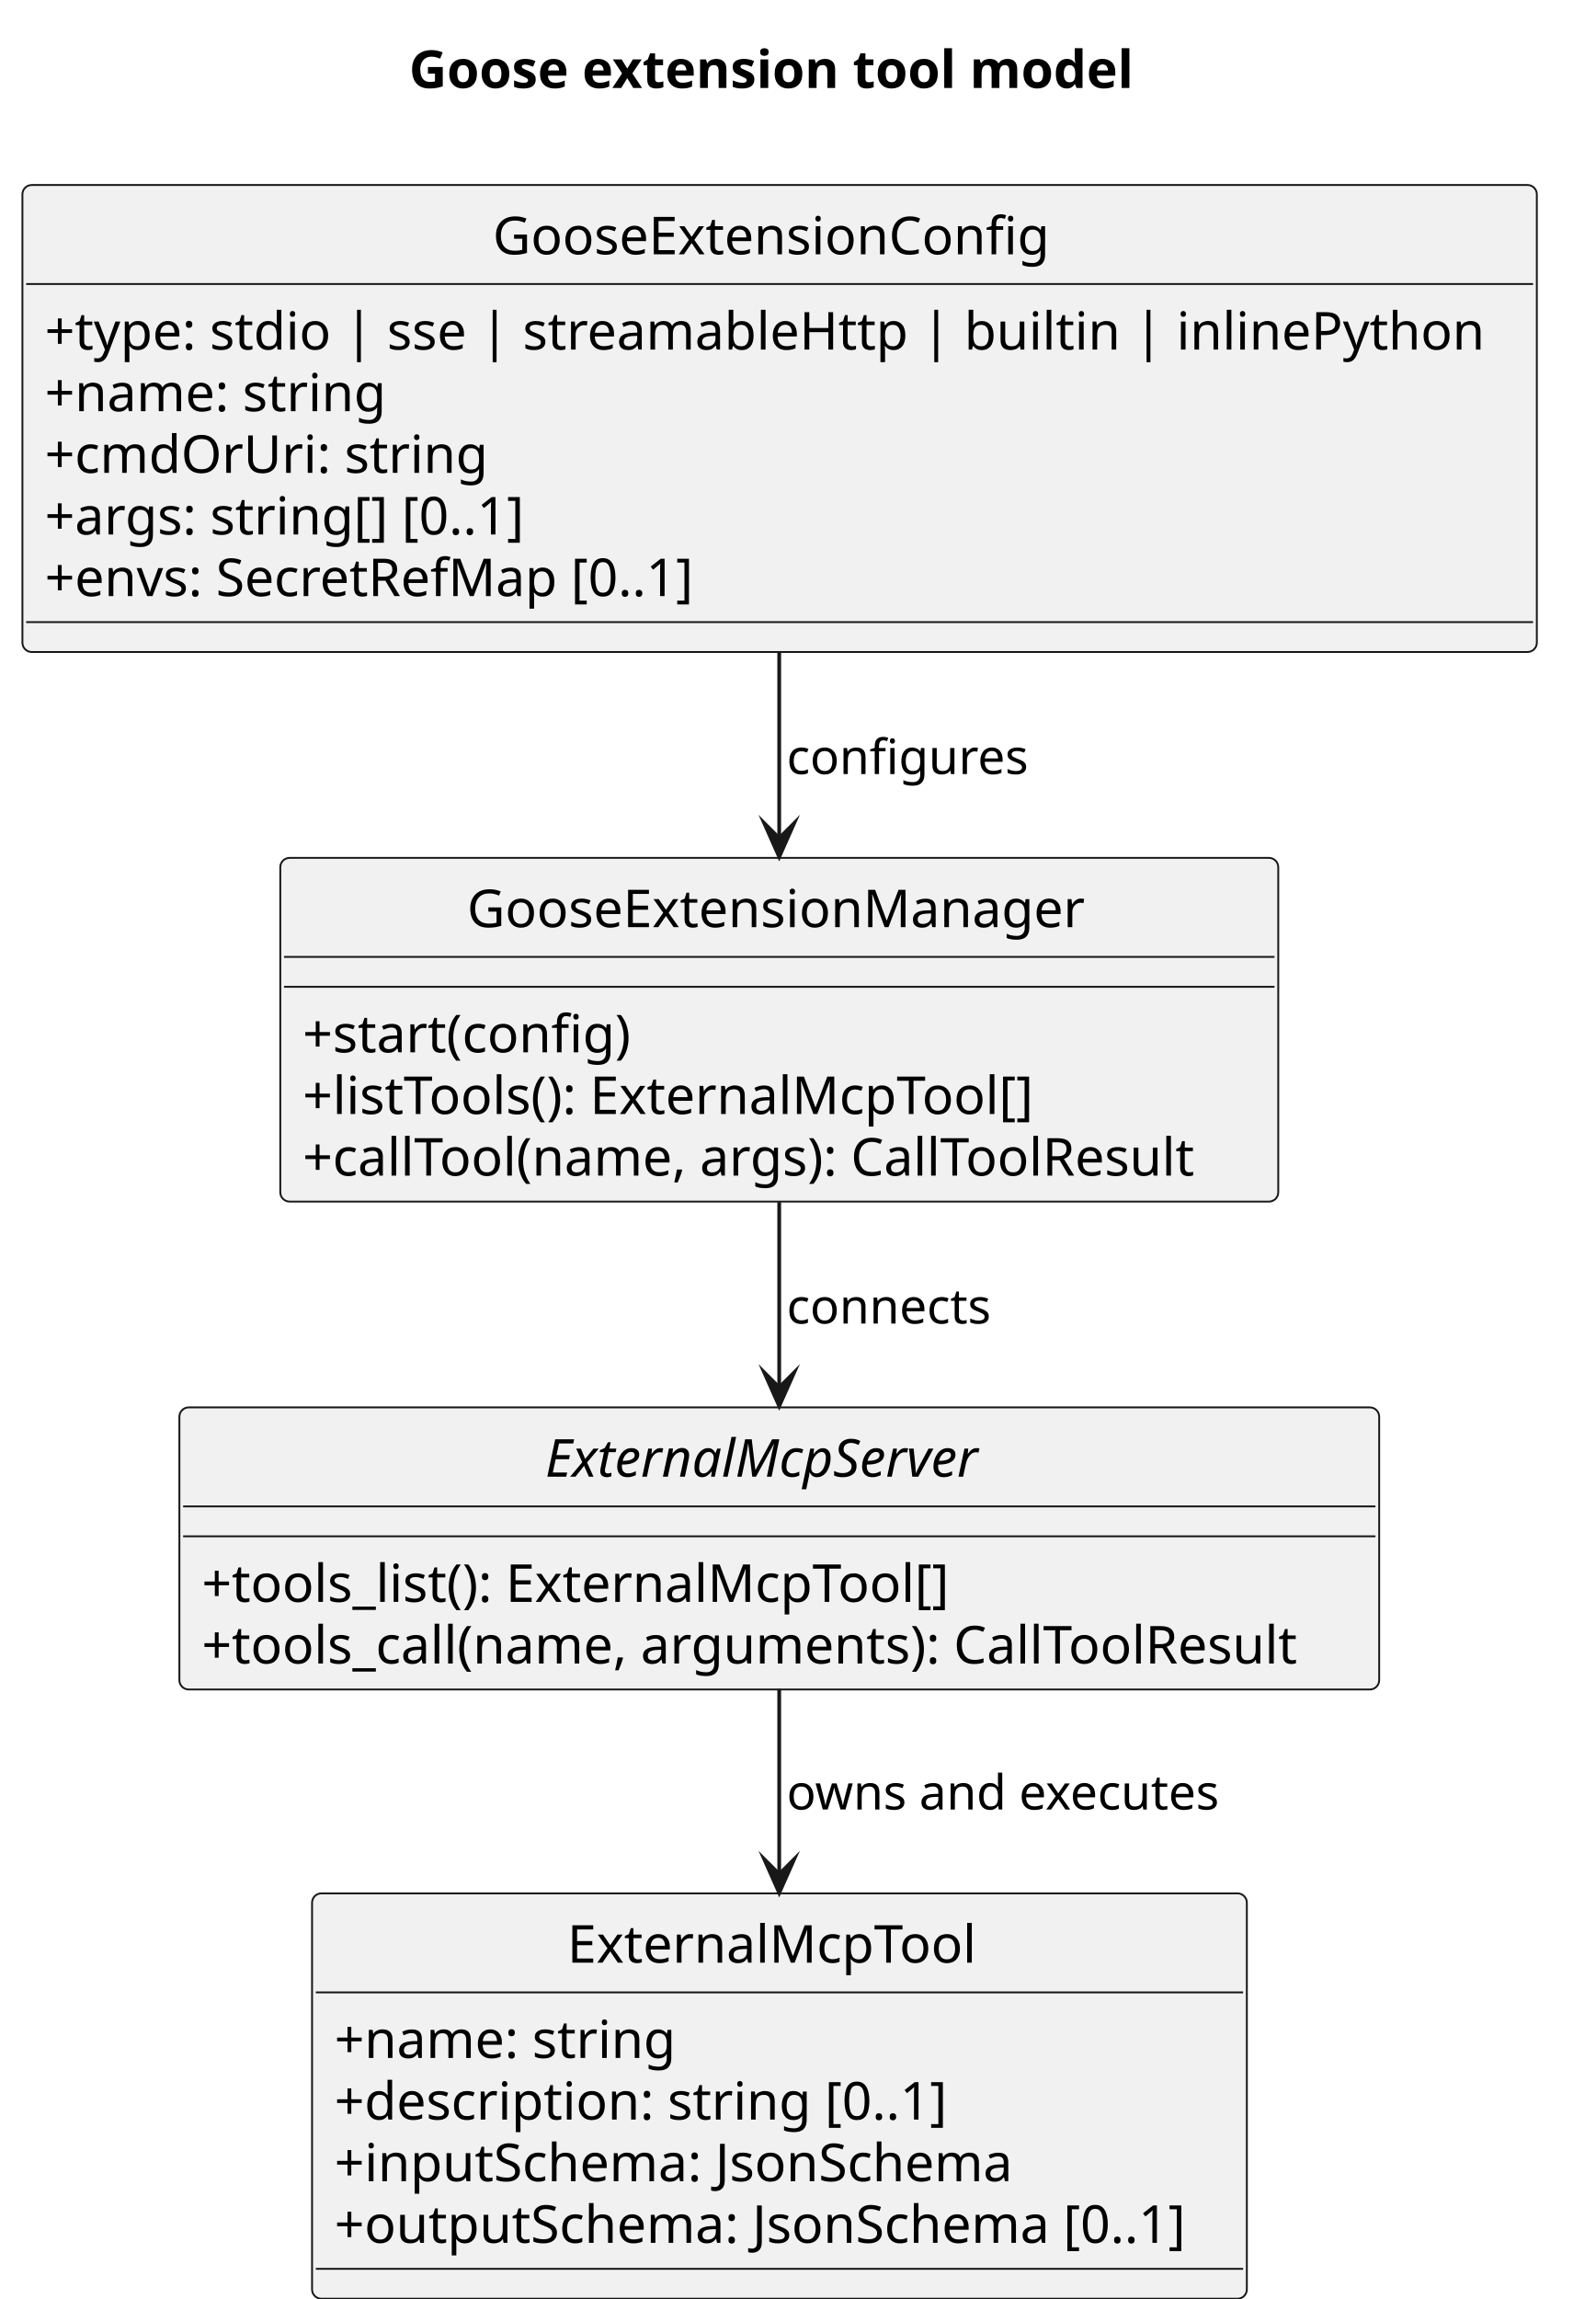
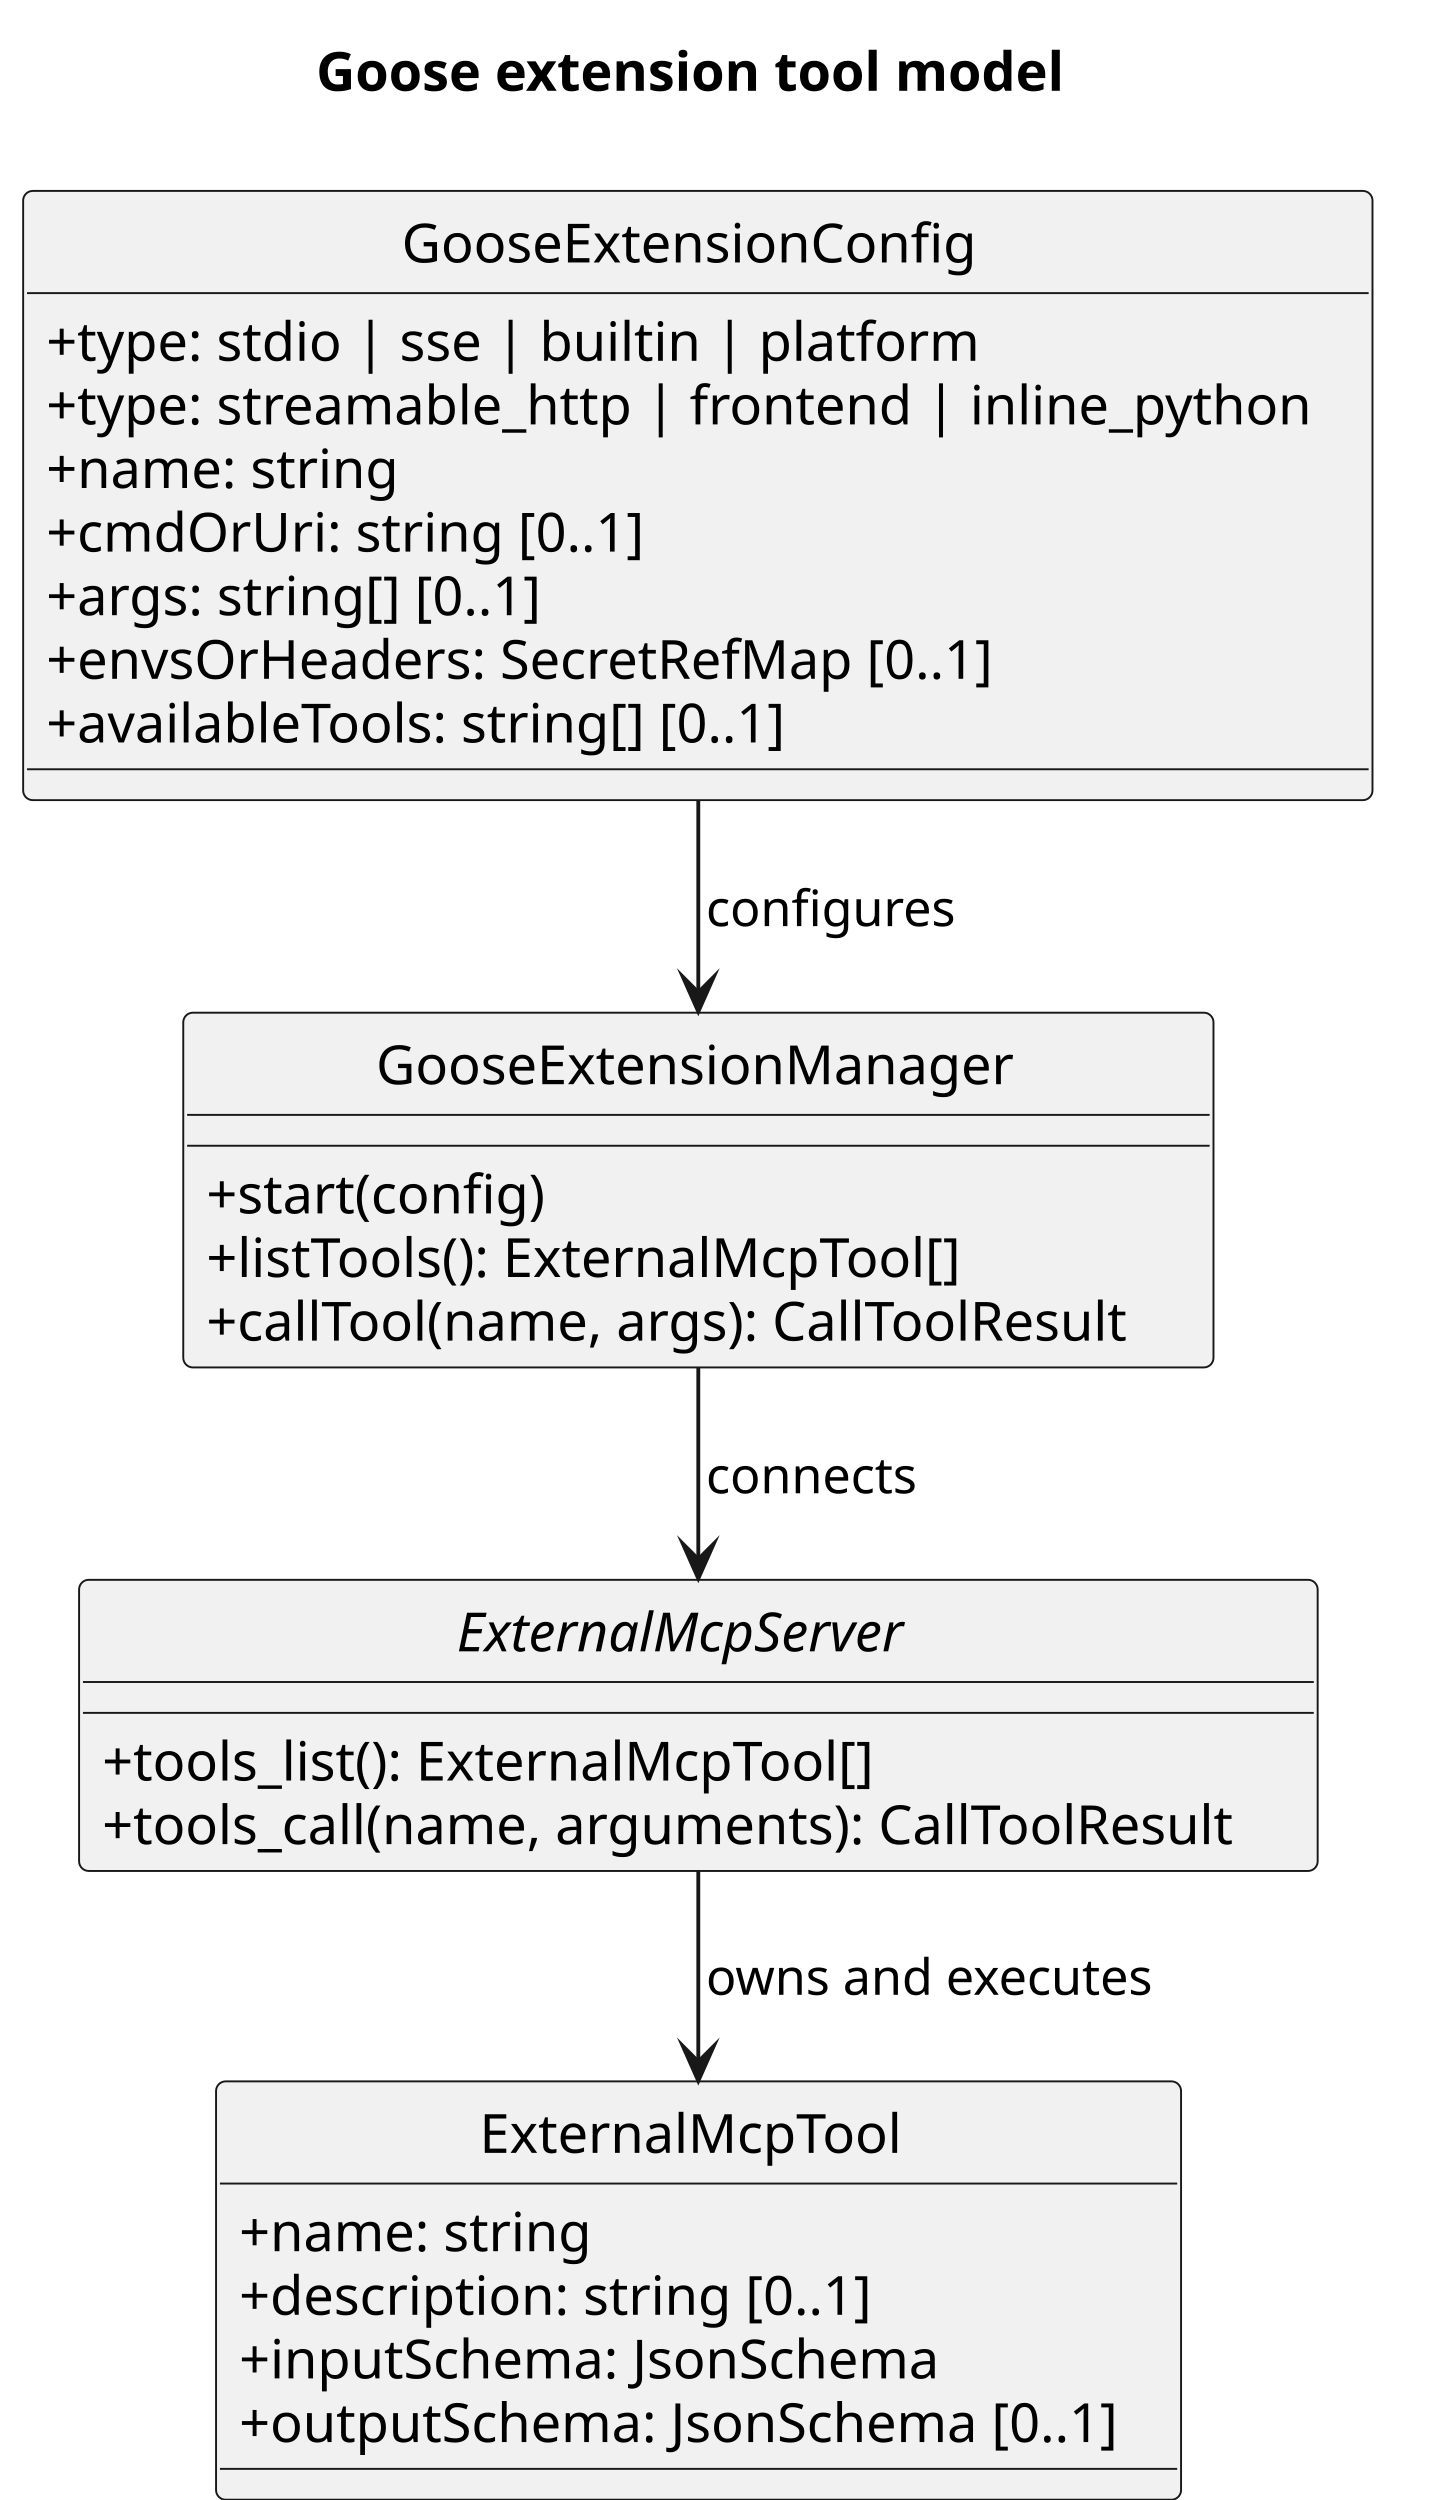
- <svg xmlns="http://www.w3.org/2000/svg" contentStyleType="text/css" data-diagram-type="CLASS" height="615px" preserveAspectRatio="none" style="width:427px;height:615px;background:#FFFFFF;" version="1.1" viewBox="0 0 427 615" width="427px" zoomAndPan="magnify">
+ <svg xmlns="http://www.w3.org/2000/svg" contentStyleType="text/css" data-diagram-type="CLASS" height="648px" preserveAspectRatio="none" style="width:372px;height:648px;background:#FFFFFF;" version="1.1" viewBox="0 0 372 648" width="372px" zoomAndPan="magnify">
  <defs />
  <g>
-     <g class="title" data-source-line="615">
-       <text fill="#000000" font-family="sans-serif" font-size="14" font-weight="700" lengthAdjust="spacing" textLength="201.093" x="109.454" y="23.535">Goose extension tool model</text>
+     <g class="title" data-source-line="635">
+       <text fill="#000000" font-family="sans-serif" font-size="14" font-weight="700" lengthAdjust="spacing" textLength="201.093" x="81.954" y="23.535">Goose extension tool model</text>
    </g>
-     <g class="entity" data-qualified-name="GooseExtensionConfig" data-source-line="624" id="ent0001">
-       <rect fill="#F1F1F1" height="124.93" rx="2.5" ry="2.5" style="stroke:#181818;stroke-width:0.5;" width="405.224" x="6" y="49.488" />
-       <text fill="#000000" font-family="sans-serif" font-size="14" lengthAdjust="spacing" textLength="153.522" x="131.851" y="68.023">GooseExtensionConfig</text>
-       <line style="stroke:#181818;stroke-width:0.5;" x1="7" x2="410.224" y1="75.977" y2="75.977" />
-       <text fill="#000000" font-family="sans-serif" font-size="14" lengthAdjust="spacing" textLength="393.224" x="12" y="93.512">+type: stdio | sse | streamableHttp | builtin | inlinePython</text>
-       <text fill="#000000" font-family="sans-serif" font-size="14" lengthAdjust="spacing" textLength="96.845" x="12" y="110">+name: string</text>
-       <text fill="#000000" font-family="sans-serif" font-size="14" lengthAdjust="spacing" textLength="124.688" x="12" y="126.488">+cmdOrUri: string</text>
-       <text fill="#000000" font-family="sans-serif" font-size="14" lengthAdjust="spacing" textLength="138.086" x="12" y="142.977">+args: string[] [0..1]</text>
-       <text fill="#000000" font-family="sans-serif" font-size="14" lengthAdjust="spacing" textLength="182.636" x="12" y="159.465">+envs: SecretRefMap [0..1]</text>
-       <line style="stroke:#181818;stroke-width:0.5;" x1="7" x2="410.224" y1="166.418" y2="166.418" />
+     <g class="entity" data-qualified-name="GooseExtensionConfig" data-source-line="644" id="ent0001">
+       <rect fill="#F1F1F1" height="157.906" rx="2.5" ry="2.5" style="stroke:#181818;stroke-width:0.5;" width="349.75" x="6" y="49.488" />
+       <text fill="#000000" font-family="sans-serif" font-size="14" lengthAdjust="spacing" textLength="153.522" x="104.114" y="68.023">GooseExtensionConfig</text>
+       <line style="stroke:#181818;stroke-width:0.5;" x1="7" x2="354.75" y1="75.977" y2="75.977" />
+       <text fill="#000000" font-family="sans-serif" font-size="14" lengthAdjust="spacing" textLength="249.259" x="12" y="93.512">+type: stdio | sse | builtin | platform</text>
+       <text fill="#000000" font-family="sans-serif" font-size="14" lengthAdjust="spacing" textLength="337.75" x="12" y="110">+type: streamable_http | frontend | inline_python</text>
+       <text fill="#000000" font-family="sans-serif" font-size="14" lengthAdjust="spacing" textLength="96.845" x="12" y="126.488">+name: string</text>
+       <text fill="#000000" font-family="sans-serif" font-size="14" lengthAdjust="spacing" textLength="164.787" x="12" y="142.977">+cmdOrUri: string [0..1]</text>
+       <text fill="#000000" font-family="sans-serif" font-size="14" lengthAdjust="spacing" textLength="138.086" x="12" y="159.465">+args: string[] [0..1]</text>
+       <text fill="#000000" font-family="sans-serif" font-size="14" lengthAdjust="spacing" textLength="254.536" x="12" y="175.953">+envsOrHeaders: SecretRefMap [0..1]</text>
+       <text fill="#000000" font-family="sans-serif" font-size="14" lengthAdjust="spacing" textLength="205.188" x="12" y="192.441">+availableTools: string[] [0..1]</text>
+       <line style="stroke:#181818;stroke-width:0.5;" x1="7" x2="354.75" y1="199.394" y2="199.394" />
    </g>
-     <g class="entity" data-qualified-name="GooseExtensionManager" data-source-line="631" id="ent0002">
-       <rect fill="#F1F1F1" height="91.953" rx="2.5" ry="2.5" style="stroke:#181818;stroke-width:0.5;" width="267.035" x="75" y="229.488" />
-       <text fill="#000000" font-family="sans-serif" font-size="14" lengthAdjust="spacing" textLength="167.091" x="124.972" y="248.023">GooseExtensionManager</text>
-       <line style="stroke:#181818;stroke-width:0.5;" x1="76" x2="341.035" y1="255.977" y2="255.977" />
-       <line style="stroke:#181818;stroke-width:0.5;" x1="76" x2="341.035" y1="263.977" y2="263.977" />
-       <text fill="#000000" font-family="sans-serif" font-size="14" lengthAdjust="spacing" textLength="93.686" x="81" y="281.512">+start(config)</text>
-       <text fill="#000000" font-family="sans-serif" font-size="14" lengthAdjust="spacing" textLength="209.446" x="81" y="298">+listTools(): ExternalMcpTool[]</text>
-       <text fill="#000000" font-family="sans-serif" font-size="14" lengthAdjust="spacing" textLength="255.035" x="81" y="314.488">+callTool(name, args): CallToolResult</text>
+     <g class="entity" data-qualified-name="GooseExtensionManager" data-source-line="653" id="ent0002">
+       <rect fill="#F1F1F1" height="91.953" rx="2.5" ry="2.5" style="stroke:#181818;stroke-width:0.5;" width="267.035" x="47.5" y="262.488" />
+       <text fill="#000000" font-family="sans-serif" font-size="14" lengthAdjust="spacing" textLength="167.091" x="97.472" y="281.023">GooseExtensionManager</text>
+       <line style="stroke:#181818;stroke-width:0.5;" x1="48.5" x2="313.535" y1="288.977" y2="288.977" />
+       <line style="stroke:#181818;stroke-width:0.5;" x1="48.5" x2="313.535" y1="296.977" y2="296.977" />
+       <text fill="#000000" font-family="sans-serif" font-size="14" lengthAdjust="spacing" textLength="93.686" x="53.5" y="314.512">+start(config)</text>
+       <text fill="#000000" font-family="sans-serif" font-size="14" lengthAdjust="spacing" textLength="209.446" x="53.5" y="331">+listTools(): ExternalMcpTool[]</text>
+       <text fill="#000000" font-family="sans-serif" font-size="14" lengthAdjust="spacing" textLength="255.035" x="53.5" y="347.488">+callTool(name, args): CallToolResult</text>
    </g>
-     <g class="entity" data-qualified-name="ExternalMcpServer" data-source-line="636" id="ent0003">
-       <rect fill="#F1F1F1" height="75.465" rx="2.5" ry="2.5" style="stroke:#181818;stroke-width:0.5;" width="321.039" x="48" y="376.488" />
-       <text fill="#000000" font-family="sans-serif" font-size="14" font-style="italic" lengthAdjust="spacing" textLength="125.289" x="145.875" y="395.023">ExternalMcpServer</text>
-       <line style="stroke:#181818;stroke-width:0.5;" x1="49" x2="368.039" y1="402.977" y2="402.977" />
-       <line style="stroke:#181818;stroke-width:0.5;" x1="49" x2="368.039" y1="410.977" y2="410.977" />
-       <text fill="#000000" font-family="sans-serif" font-size="14" lengthAdjust="spacing" textLength="212.83" x="54" y="428.512">+tools_list(): ExternalMcpTool[]</text>
-       <text fill="#000000" font-family="sans-serif" font-size="14" lengthAdjust="spacing" textLength="309.039" x="54" y="445">+tools_call(name, arguments): CallToolResult</text>
+     <g class="entity" data-qualified-name="ExternalMcpServer" data-source-line="658" id="ent0003">
+       <rect fill="#F1F1F1" height="75.465" rx="2.5" ry="2.5" style="stroke:#181818;stroke-width:0.5;" width="321.039" x="20.5" y="409.488" />
+       <text fill="#000000" font-family="sans-serif" font-size="14" font-style="italic" lengthAdjust="spacing" textLength="125.289" x="118.375" y="428.023">ExternalMcpServer</text>
+       <line style="stroke:#181818;stroke-width:0.5;" x1="21.5" x2="340.539" y1="435.977" y2="435.977" />
+       <line style="stroke:#181818;stroke-width:0.5;" x1="21.5" x2="340.539" y1="443.977" y2="443.977" />
+       <text fill="#000000" font-family="sans-serif" font-size="14" lengthAdjust="spacing" textLength="212.83" x="26.5" y="461.512">+tools_list(): ExternalMcpTool[]</text>
+       <text fill="#000000" font-family="sans-serif" font-size="14" lengthAdjust="spacing" textLength="309.039" x="26.5" y="478">+tools_call(name, arguments): CallToolResult</text>
    </g>
-     <g class="entity" data-qualified-name="ExternalMcpTool" data-source-line="640" id="ent0004">
-       <rect fill="#F1F1F1" height="108.441" rx="2.5" ry="2.5" style="stroke:#181818;stroke-width:0.5;" width="250.13" x="83.5" y="506.488" />
-       <text fill="#000000" font-family="sans-serif" font-size="14" lengthAdjust="spacing" textLength="113.545" x="151.792" y="525.023">ExternalMcpTool</text>
-       <line style="stroke:#181818;stroke-width:0.5;" x1="84.5" x2="332.63" y1="532.977" y2="532.977" />
-       <text fill="#000000" font-family="sans-serif" font-size="14" lengthAdjust="spacing" textLength="96.845" x="89.5" y="550.512">+name: string</text>
-       <text fill="#000000" font-family="sans-serif" font-size="14" lengthAdjust="spacing" textLength="175.731" x="89.5" y="567">+description: string [0..1]</text>
-       <text fill="#000000" font-family="sans-serif" font-size="14" lengthAdjust="spacing" textLength="188.241" x="89.5" y="583.488">+inputSchema: JsonSchema</text>
-       <text fill="#000000" font-family="sans-serif" font-size="14" lengthAdjust="spacing" textLength="238.13" x="89.5" y="599.977">+outputSchema: JsonSchema [0..1]</text>
-       <line style="stroke:#181818;stroke-width:0.5;" x1="84.5" x2="332.63" y1="606.93" y2="606.93" />
+     <g class="entity" data-qualified-name="ExternalMcpTool" data-source-line="662" id="ent0004">
+       <rect fill="#F1F1F1" height="108.441" rx="2.5" ry="2.5" style="stroke:#181818;stroke-width:0.5;" width="250.13" x="56" y="539.488" />
+       <text fill="#000000" font-family="sans-serif" font-size="14" lengthAdjust="spacing" textLength="113.545" x="124.293" y="558.023">ExternalMcpTool</text>
+       <line style="stroke:#181818;stroke-width:0.5;" x1="57" x2="305.13" y1="565.977" y2="565.977" />
+       <text fill="#000000" font-family="sans-serif" font-size="14" lengthAdjust="spacing" textLength="96.845" x="62" y="583.512">+name: string</text>
+       <text fill="#000000" font-family="sans-serif" font-size="14" lengthAdjust="spacing" textLength="175.731" x="62" y="600">+description: string [0..1]</text>
+       <text fill="#000000" font-family="sans-serif" font-size="14" lengthAdjust="spacing" textLength="188.241" x="62" y="616.488">+inputSchema: JsonSchema</text>
+       <text fill="#000000" font-family="sans-serif" font-size="14" lengthAdjust="spacing" textLength="238.13" x="62" y="632.977">+outputSchema: JsonSchema [0..1]</text>
+       <line style="stroke:#181818;stroke-width:0.5;" x1="57" x2="305.13" y1="639.93" y2="639.93" />
    </g>
    <g class="link" data-entity-1="ent0001" data-entity-2="ent0002" data-link-type="dependency" id="lnk5">
-       <polygon fill="#181818" points="208.5,229.216,212.5,220.216,208.5,224.216,204.5,220.216,208.5,229.216" style="stroke:#181818;stroke-width:1;stroke-linejoin:miter;stroke-miterlimit:10;" />
-       <path d="M208.5,174.505 C208.5,192.69 208.5,207.256 208.5,224.216" fill="none" style="stroke:#181818;stroke-width:1;" />
-       <text fill="#000000" font-family="sans-serif" font-size="13" lengthAdjust="spacing" textLength="66.612" x="210.5" y="207.057">configures</text>
+       <polygon fill="#181818" points="181,262.204,185,253.204,181,257.204,177,253.204,181,262.204" style="stroke:#181818;stroke-width:1;stroke-linejoin:miter;stroke-miterlimit:10;" />
+       <path d="M181,207.562 C181,226.244 181,240.578 181,257.204" fill="none" style="stroke:#181818;stroke-width:1;" />
+       <text fill="#000000" font-family="sans-serif" font-size="13" lengthAdjust="spacing" textLength="66.612" x="183" y="240.057">configures</text>
    </g>
    <g class="link" data-entity-1="ent0002" data-entity-2="ent0003" data-link-type="dependency" id="lnk6">
-       <polygon fill="#181818" points="208.5,376.148,212.5,367.148,208.5,371.148,204.5,367.148,208.5,376.148" style="stroke:#181818;stroke-width:1;stroke-linejoin:miter;stroke-miterlimit:10;" />
-       <path d="M208.5,321.562 C208.5,339.267 208.5,354.334 208.5,371.148" fill="none" style="stroke:#181818;stroke-width:1;" />
-       <text fill="#000000" font-family="sans-serif" font-size="13" lengthAdjust="spacing" textLength="56.17" x="210.5" y="354.057">connects</text>
+       <polygon fill="#181818" points="181,409.148,185,400.148,181,404.148,177,400.148,181,409.148" style="stroke:#181818;stroke-width:1;stroke-linejoin:miter;stroke-miterlimit:10;" />
+       <path d="M181,354.562 C181,372.267 181,387.334 181,404.148" fill="none" style="stroke:#181818;stroke-width:1;" />
+       <text fill="#000000" font-family="sans-serif" font-size="13" lengthAdjust="spacing" textLength="56.17" x="183" y="387.057">connects</text>
    </g>
    <g class="link" data-entity-1="ent0003" data-entity-2="ent0004" data-link-type="dependency" id="lnk7">
-       <polygon fill="#181818" points="208.5,506.357,212.5,497.357,208.5,501.357,204.5,497.357,208.5,506.357" style="stroke:#181818;stroke-width:1;stroke-linejoin:miter;stroke-miterlimit:10;" />
-       <path d="M208.5,451.826 C208.5,468.382 208.5,483.234 208.5,501.357" fill="none" style="stroke:#181818;stroke-width:1;" />
-       <text fill="#000000" font-family="sans-serif" font-size="13" lengthAdjust="spacing" textLength="120.269" x="210.5" y="484.057">owns and executes</text>
+       <polygon fill="#181818" points="181,539.357,185,530.357,181,534.357,177,530.357,181,539.357" style="stroke:#181818;stroke-width:1;stroke-linejoin:miter;stroke-miterlimit:10;" />
+       <path d="M181,484.826 C181,501.382 181,516.234 181,534.357" fill="none" style="stroke:#181818;stroke-width:1;" />
+       <text fill="#000000" font-family="sans-serif" font-size="13" lengthAdjust="spacing" textLength="120.269" x="183" y="517.057">owns and executes</text>
    </g>
  </g>
</svg>
